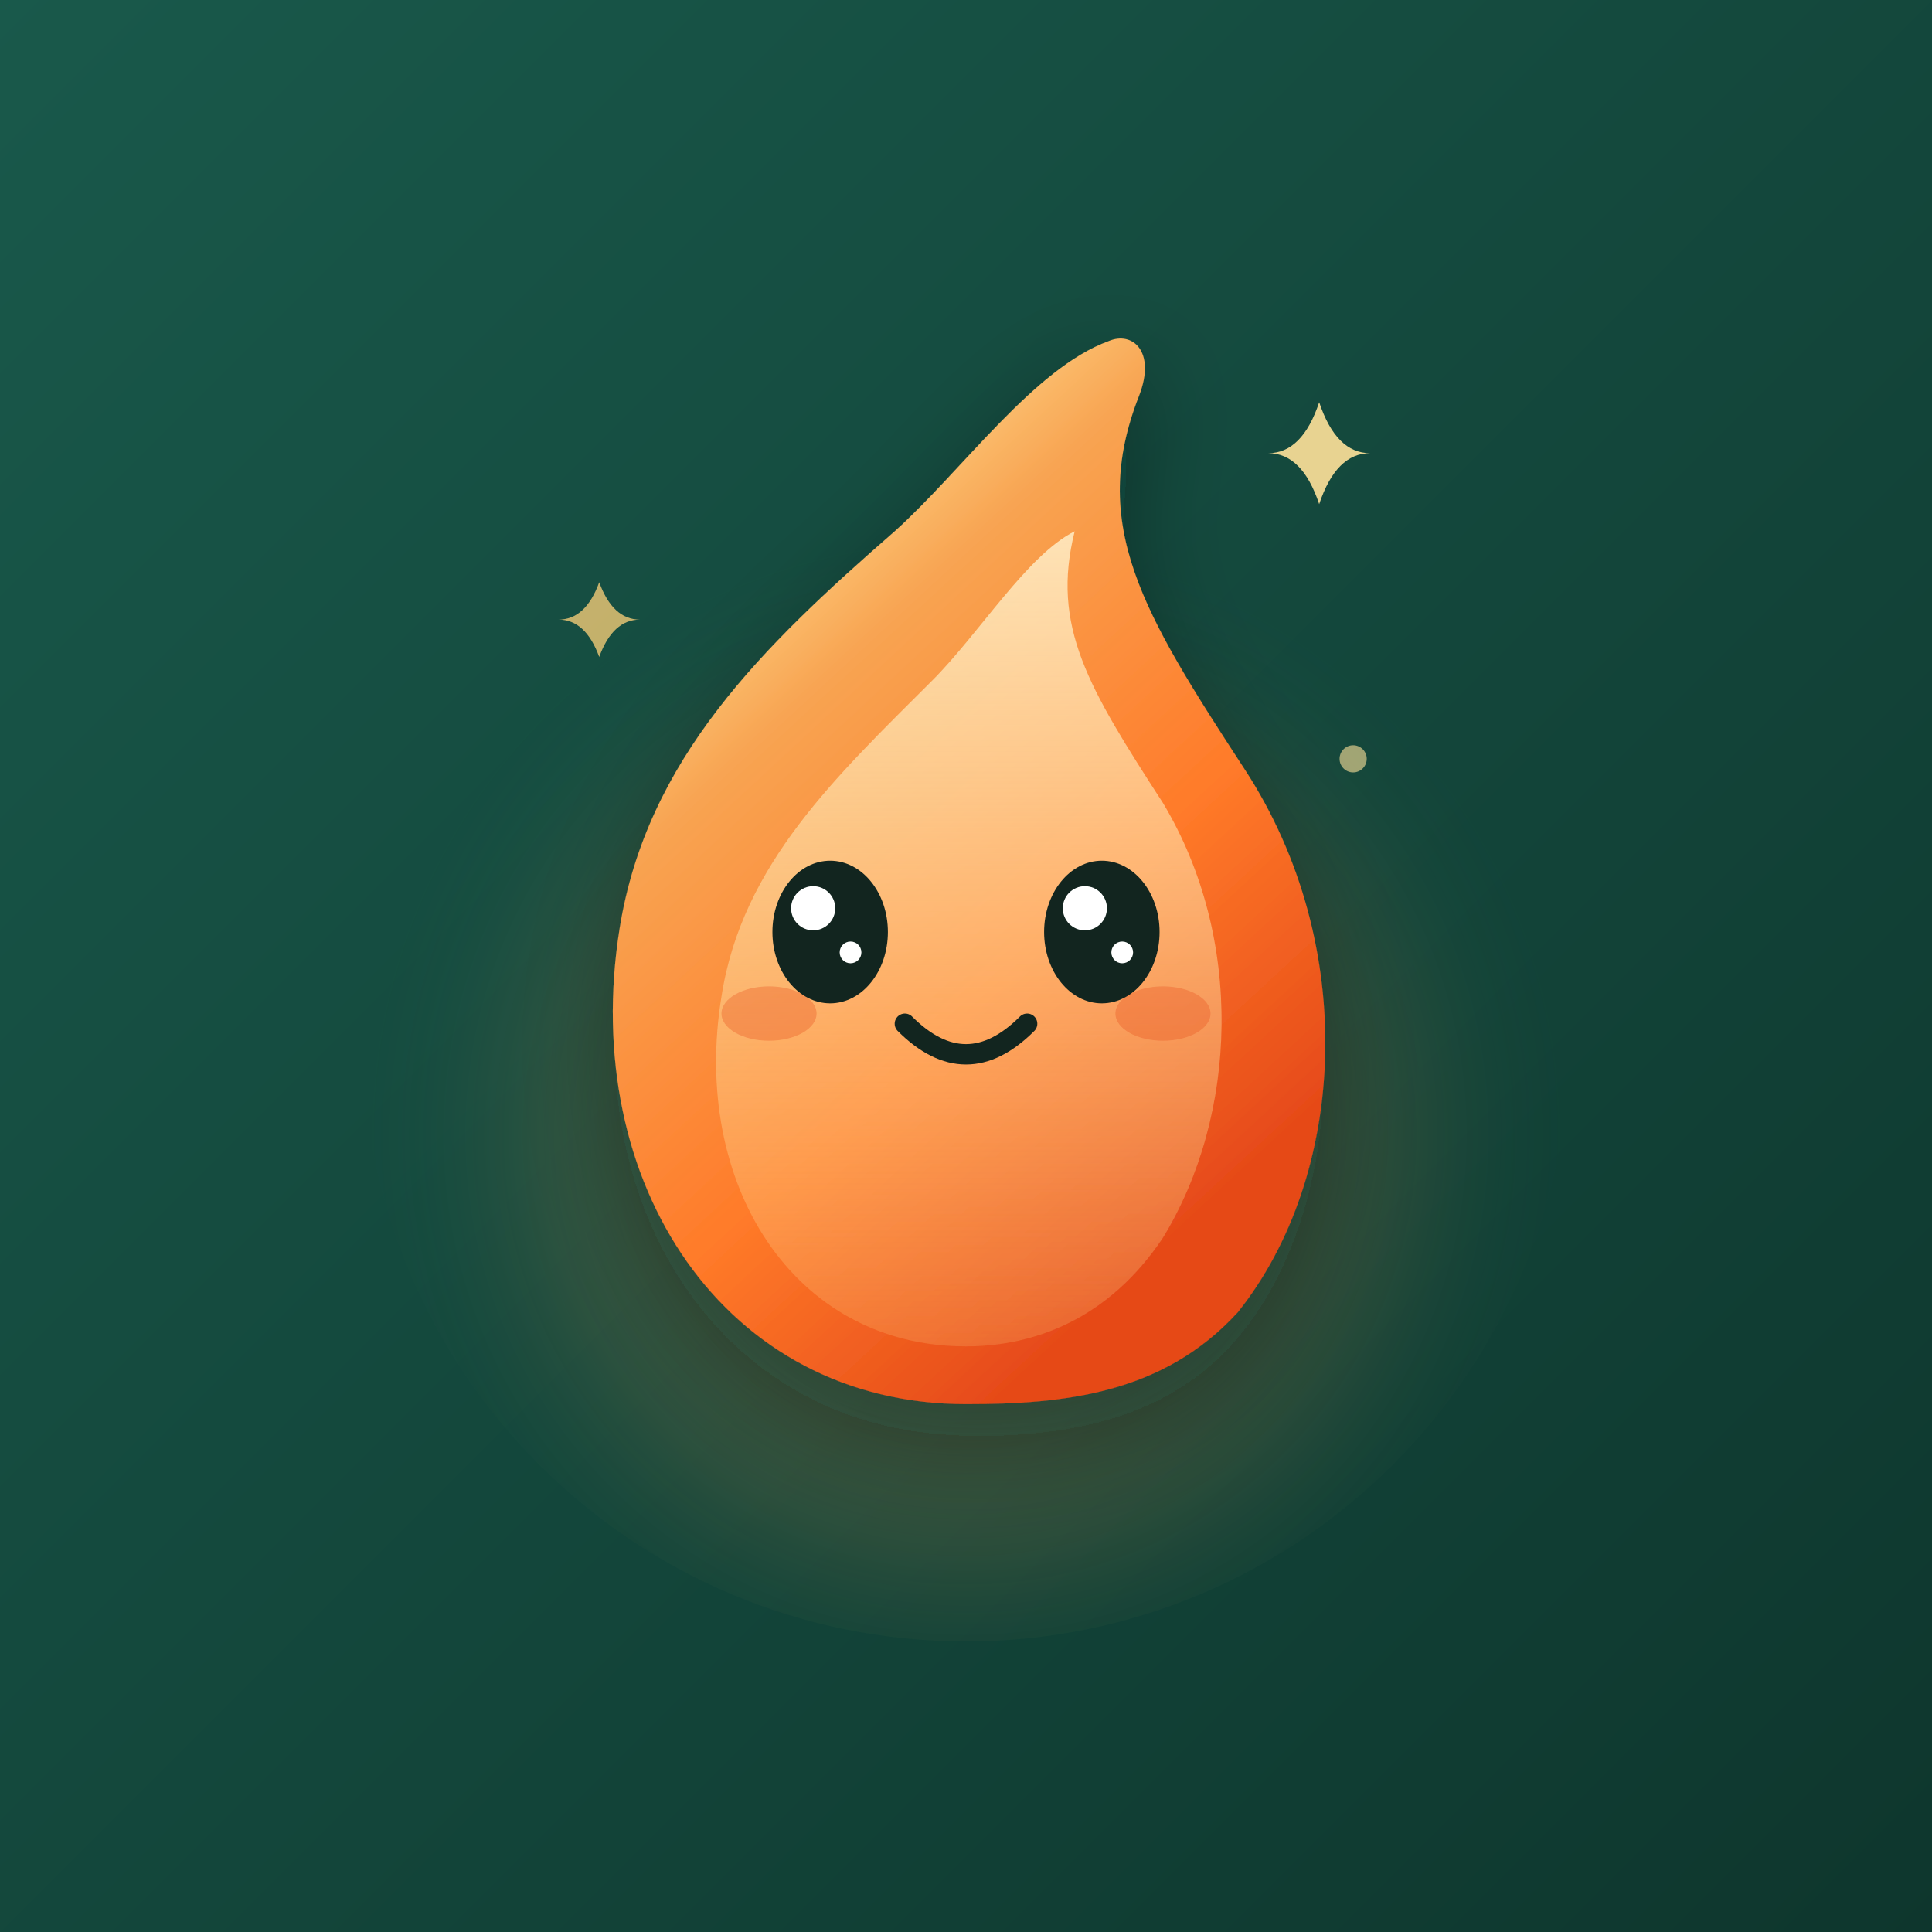
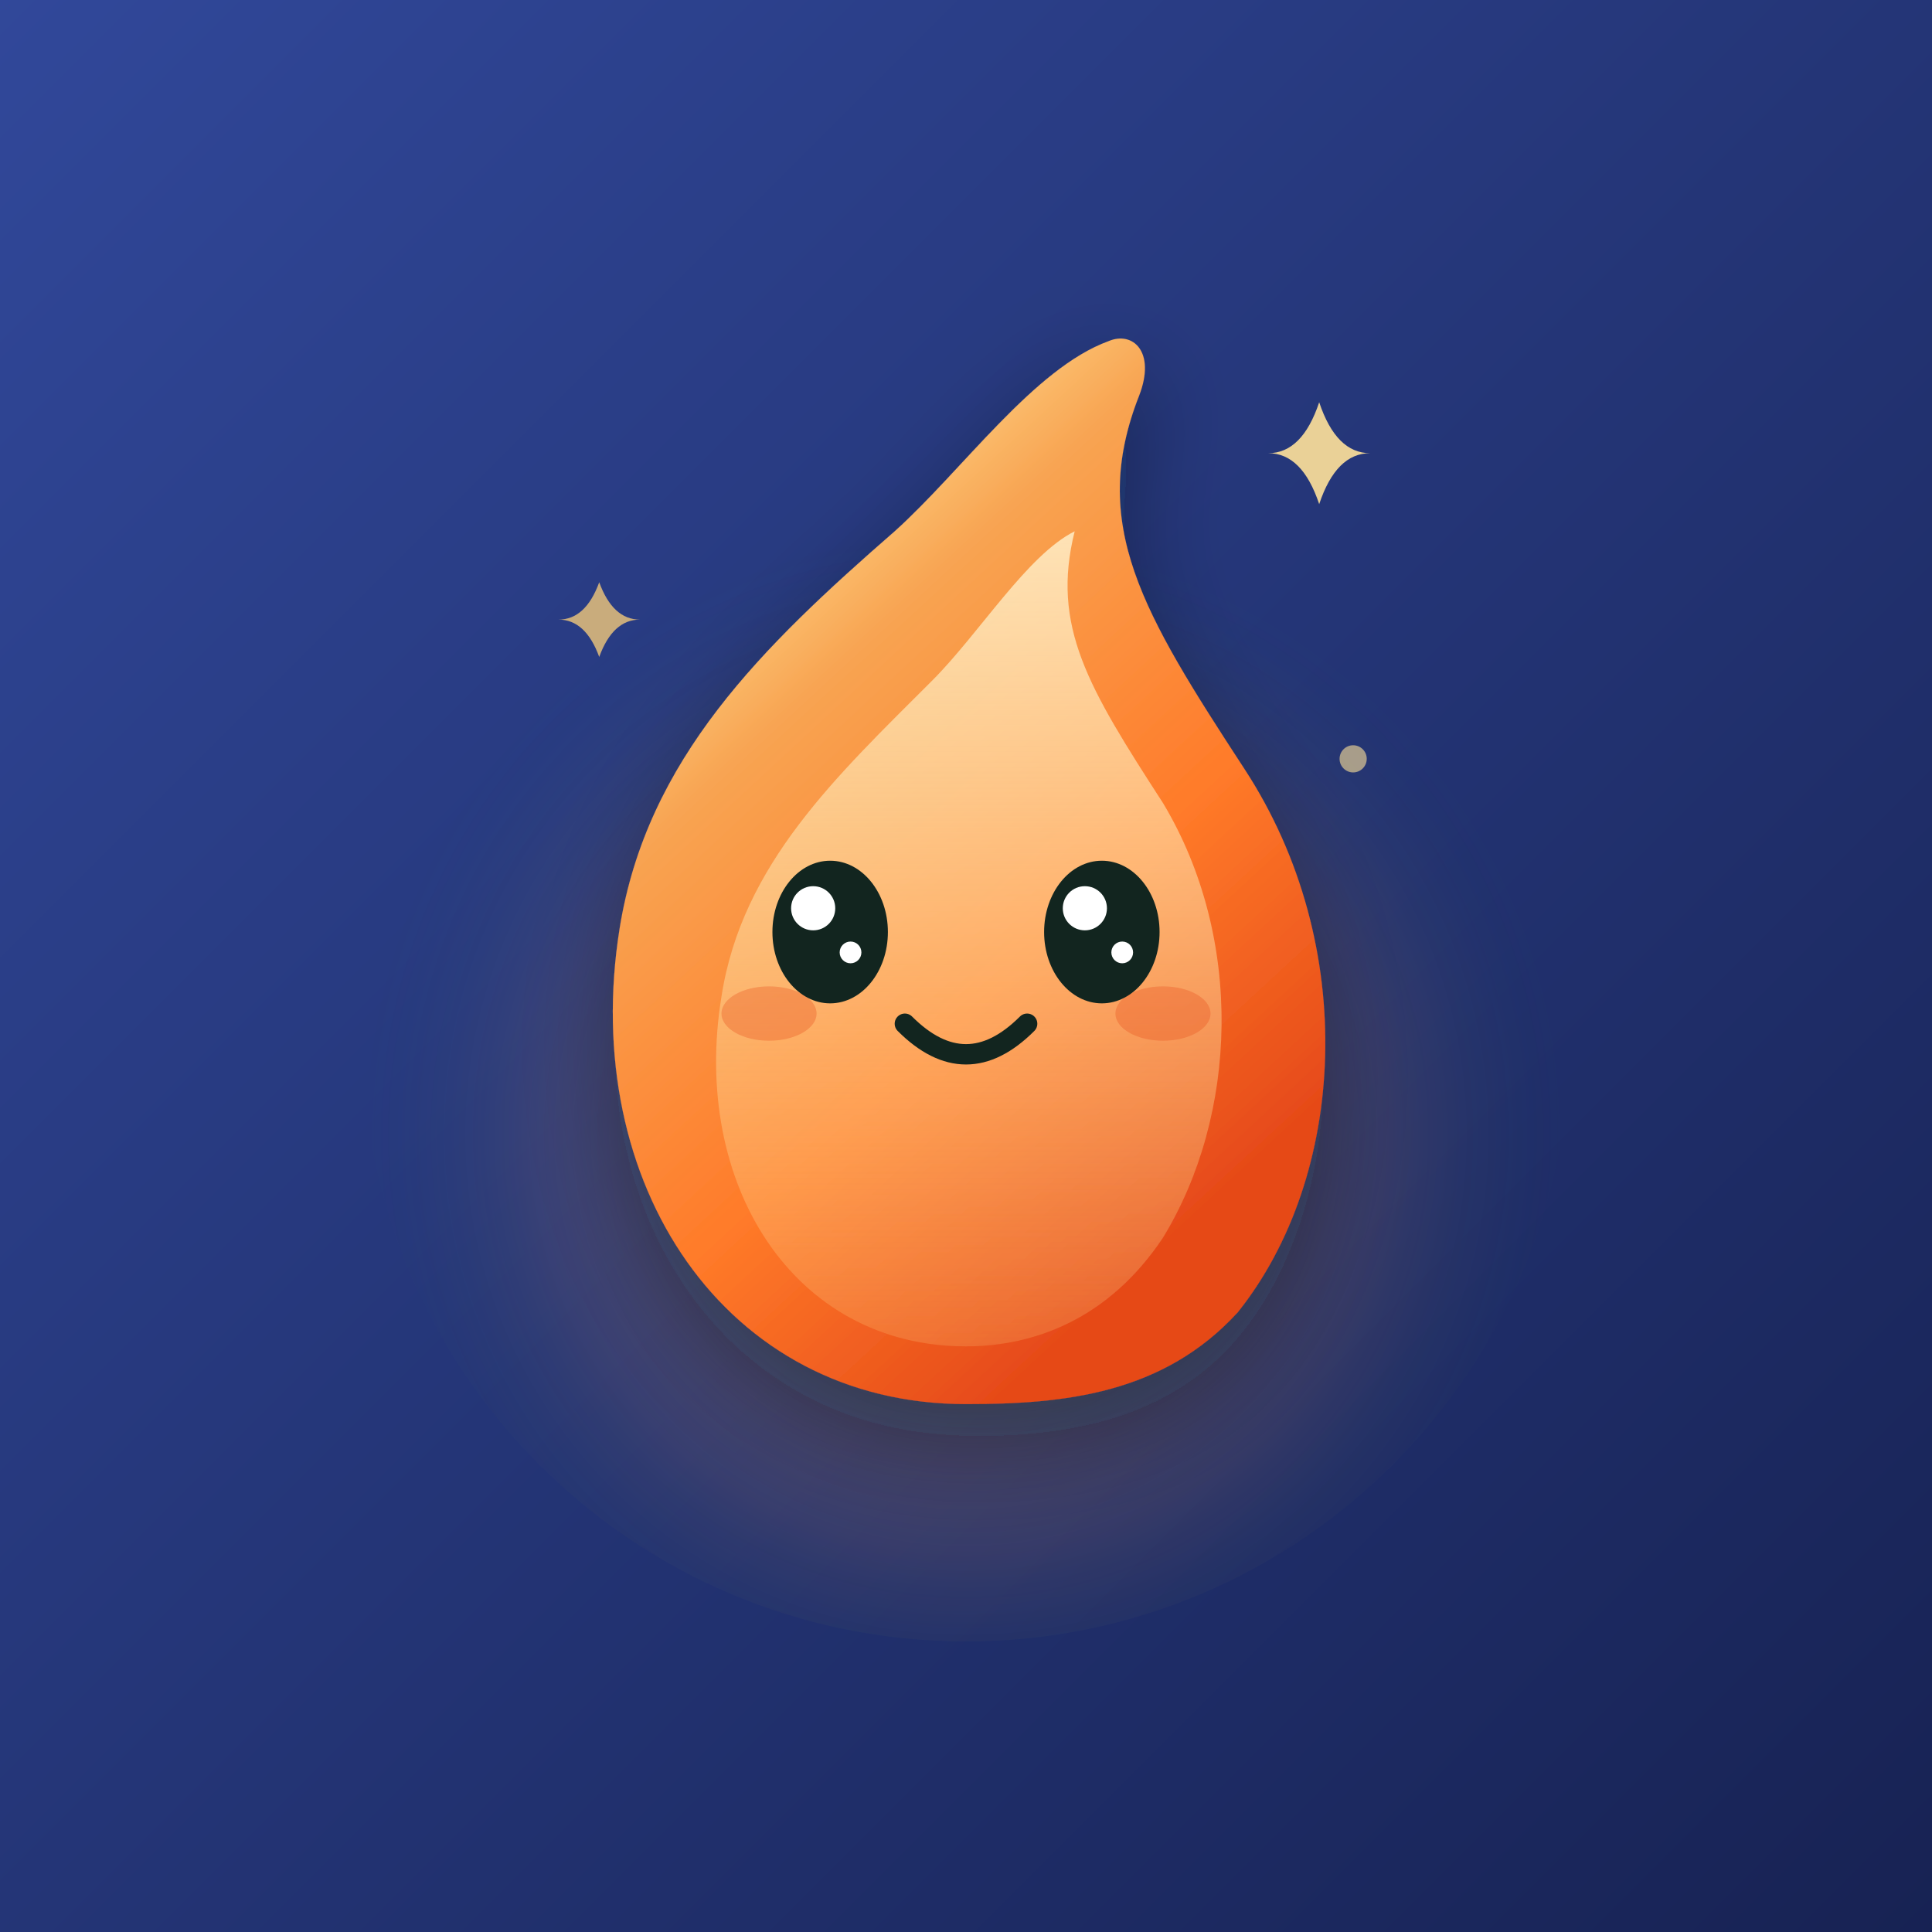
<svg xmlns="http://www.w3.org/2000/svg" viewBox="0 0 512 512">
  <defs>
    <linearGradient id="bgGradMask" x1="0%" y1="0%" x2="100%" y2="100%">
-       <stop offset="0%" stop-color="#19594b" />
-       <stop offset="100%" stop-color="#0e362d" />
+       <stop offset="0%" stop-color="#31489a" />
+       <stop offset="100%" stop-color="#172253" />
    </linearGradient>
    <radialGradient id="haloGradMask" cx="50%" cy="58%" r="50%">
      <stop offset="0%" stop-color="#f8a452" stop-opacity="0.38" />
      <stop offset="70%" stop-color="#f8a452" stop-opacity="0.1" />
      <stop offset="100%" stop-color="#165c4d" stop-opacity="0" />
    </radialGradient>
    <linearGradient id="sparkGradMask" x1="20%" y1="10%" x2="70%" y2="90%">
      <stop offset="0%" stop-color="#ffe699" />
      <stop offset="25%" stop-color="#f8a452" />
      <stop offset="65%" stop-color="#ff7a29" />
      <stop offset="100%" stop-color="#e64a19" />
    </linearGradient>
    <linearGradient id="bellyGradMask" x1="50%" y1="0%" x2="50%" y2="100%">
      <stop offset="0%" stop-color="#fff4d1" stop-opacity="0.8" />
      <stop offset="100%" stop-color="#fed686" stop-opacity="0.2" />
    </linearGradient>
    <filter id="softGlowMask" x="-20%" y="-20%" width="140%" height="140%">
      <feDropShadow dx="0" dy="10" stdDeviation="14" flood-color="#0a1d17" flood-opacity="0.35" />
    </filter>
  </defs>
  <rect width="512" height="512" fill="url(#bgGradMask)" />
  <circle cx="256" cy="275" r="160" fill="url(#haloGradMask)" />
  <g transform="translate(25.6, 25.6) scale(0.9)">
    <path d="M 360 120 Q 365 105 375 105 Q 365 105 360 90 Q 355 105 345 105 Q 355 105 360 120 Z" fill="#ffe29a" opacity="0.9" />
    <path d="M 148 165 Q 152 154 160 154 Q 152 154 148 143 Q 144 154 136 154 Q 144 154 148 165 Z" fill="#ffd17a" opacity="0.75" />
    <circle cx="370" cy="195" r="4" fill="#ffe29a" opacity="0.6" />
    <g filter="url(#softGlowMask)">
      <path d="         M 256 385         C 185 385, 142 320, 154 245         C 162 195, 196 162, 235 128         C 255 110, 276 80, 298 72         C 305 69, 312 75, 307 88         C 292 126, 308 152, 338 198         C 372 250, 368 318, 336 358         C 314 382, 285 385, 256 385 Z       " fill="url(#sparkGradMask)" />
      <path d="         M 256 368         C 205 368, 175 320, 184 265         C 190 226, 218 200, 246 172         C 260 158, 274 135, 288 128         C 281 156, 292 174, 314 208         C 338 248, 336 300, 314 336         C 298 360, 276 368, 256 368 Z       " fill="url(#bellyGradMask)" />
    </g>
    <ellipse cx="198" cy="270" rx="14" ry="8" fill="#e64a19" opacity="0.32" />
    <ellipse cx="314" cy="270" rx="14" ry="8" fill="#e64a19" opacity="0.32" />
    <g>
      <ellipse cx="216" cy="246" rx="17" ry="21" fill="#12251f" />
      <circle cx="211" cy="239" r="6.5" fill="#ffffff" />
      <circle cx="222" cy="252" r="3.2" fill="#ffffff" />
      <ellipse cx="296" cy="246" rx="17" ry="21" fill="#12251f" />
      <circle cx="291" cy="239" r="6.5" fill="#ffffff" />
      <circle cx="302" cy="252" r="3.2" fill="#ffffff" />
    </g>
    <path d="M 238 273 Q 256 291 274 273" stroke="#12251f" stroke-width="6" stroke-linecap="round" fill="none" />
  </g>
</svg>
